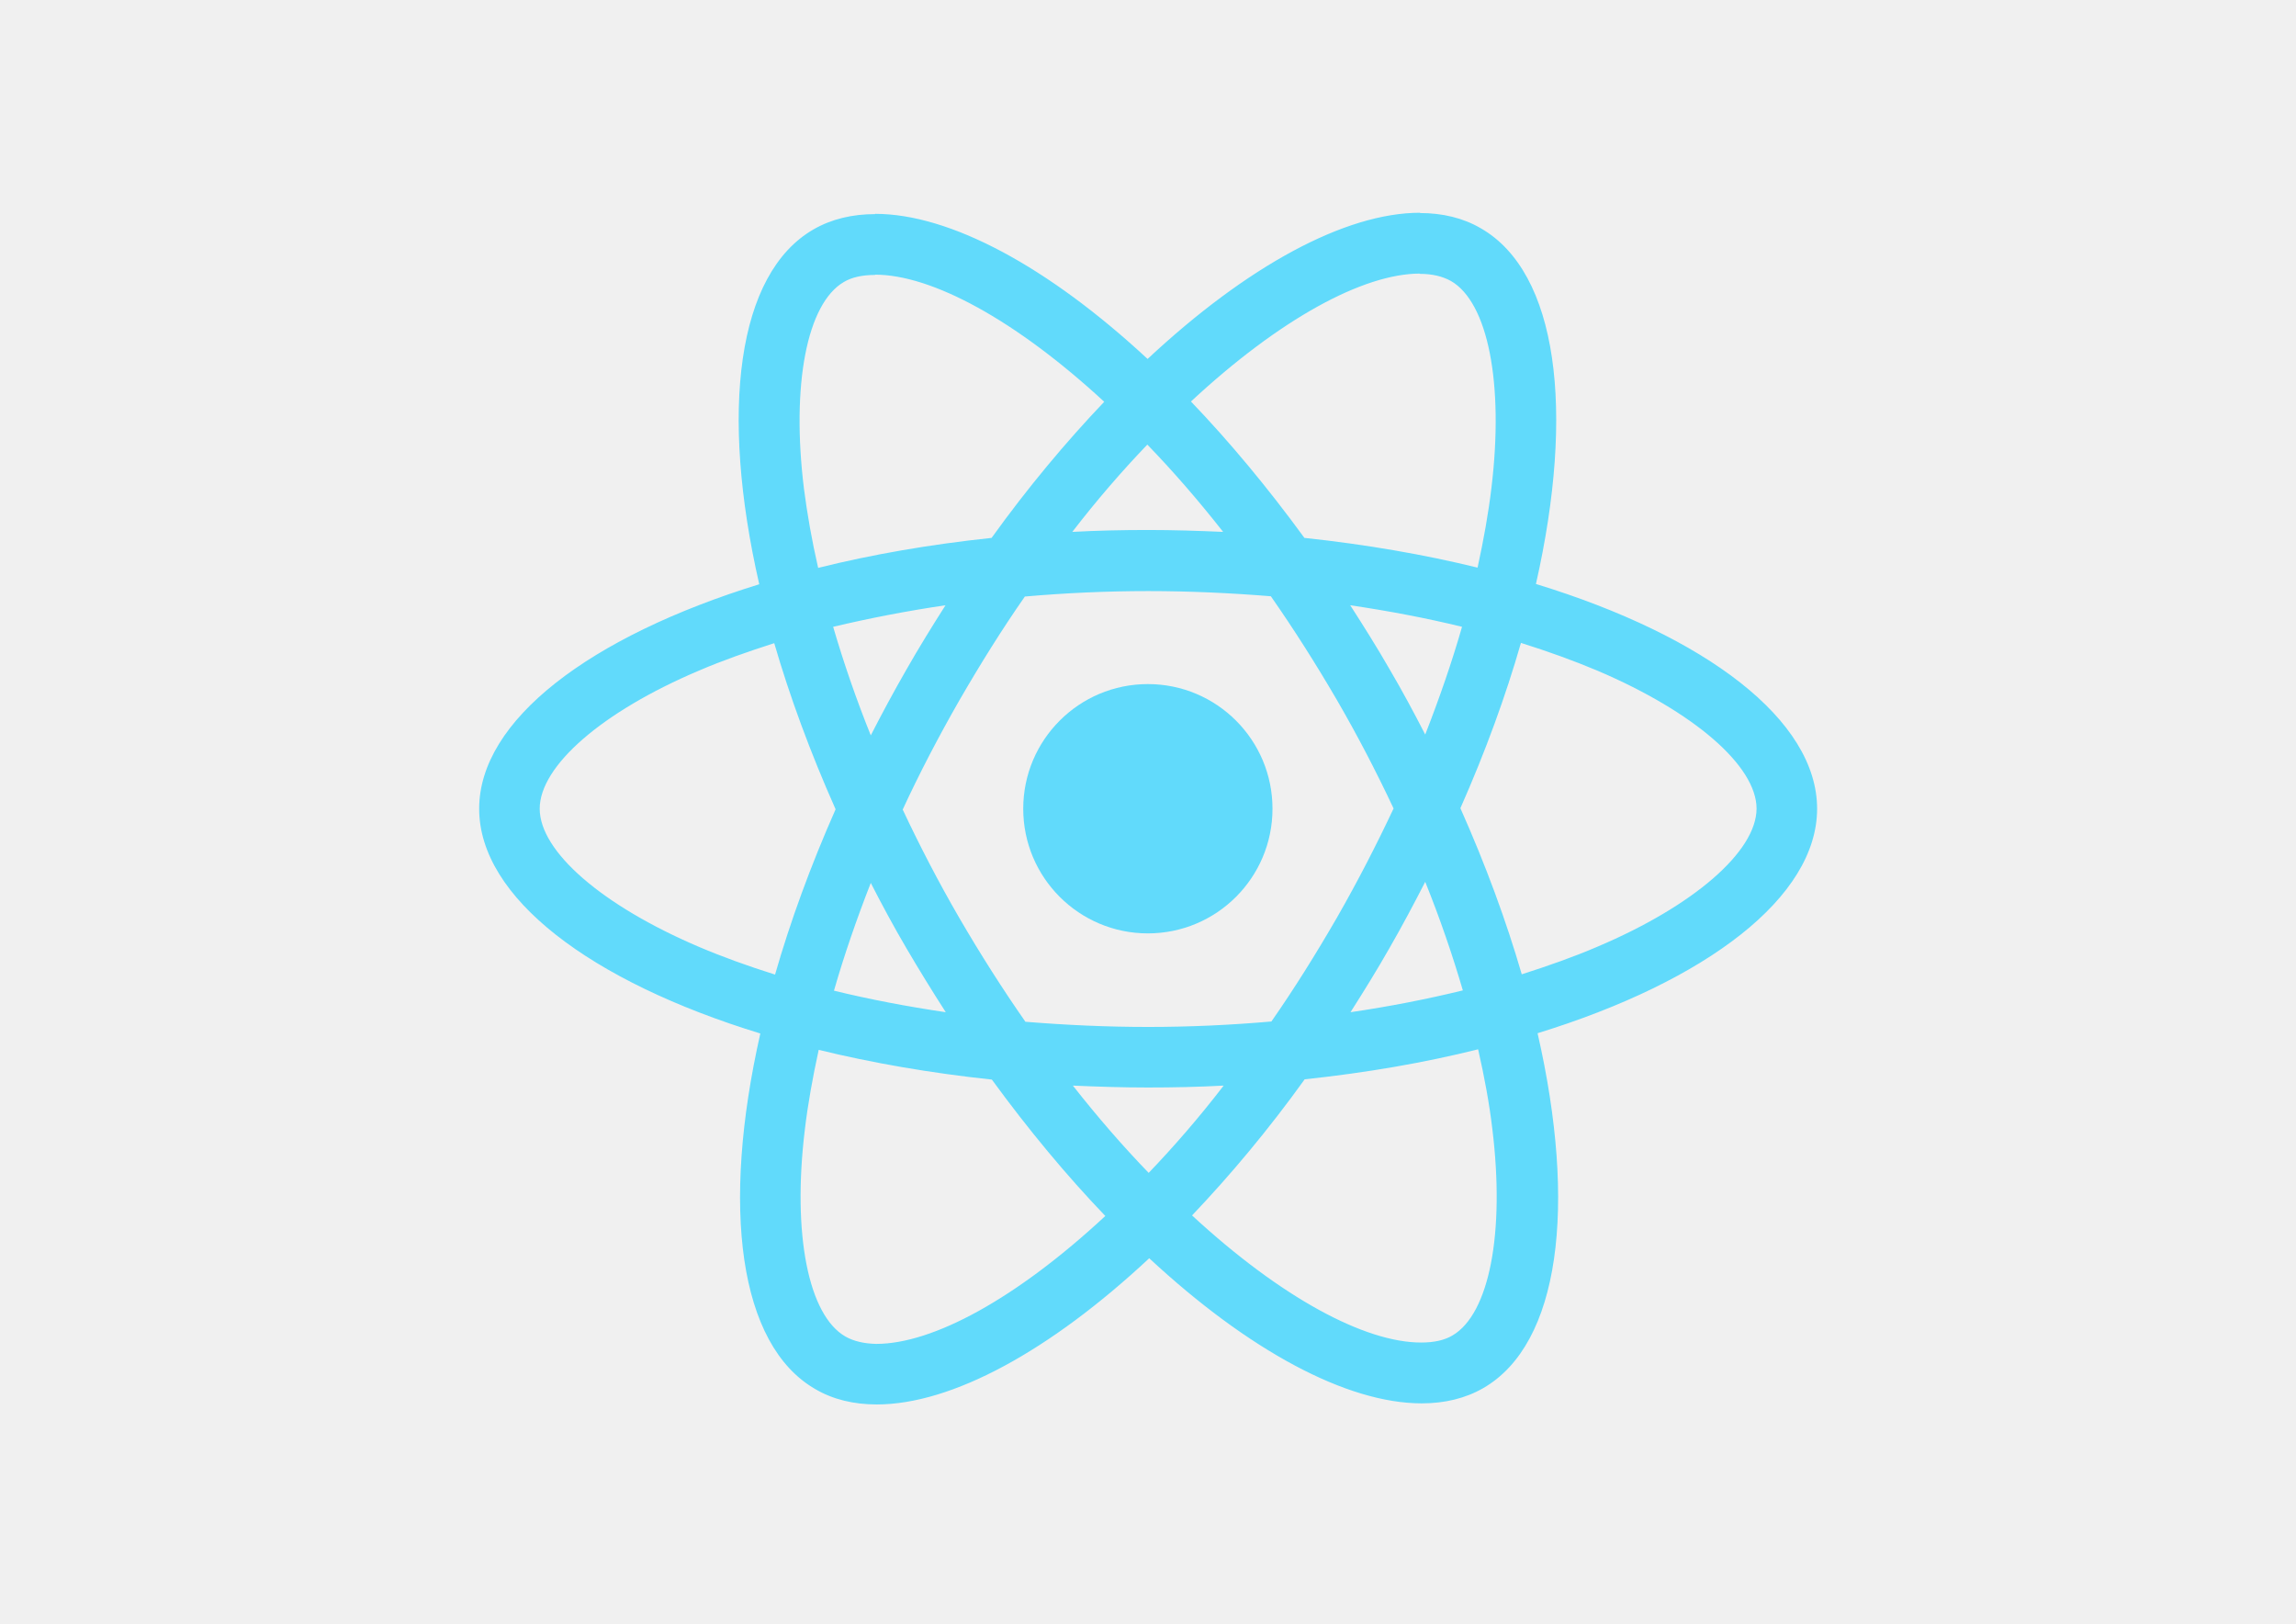
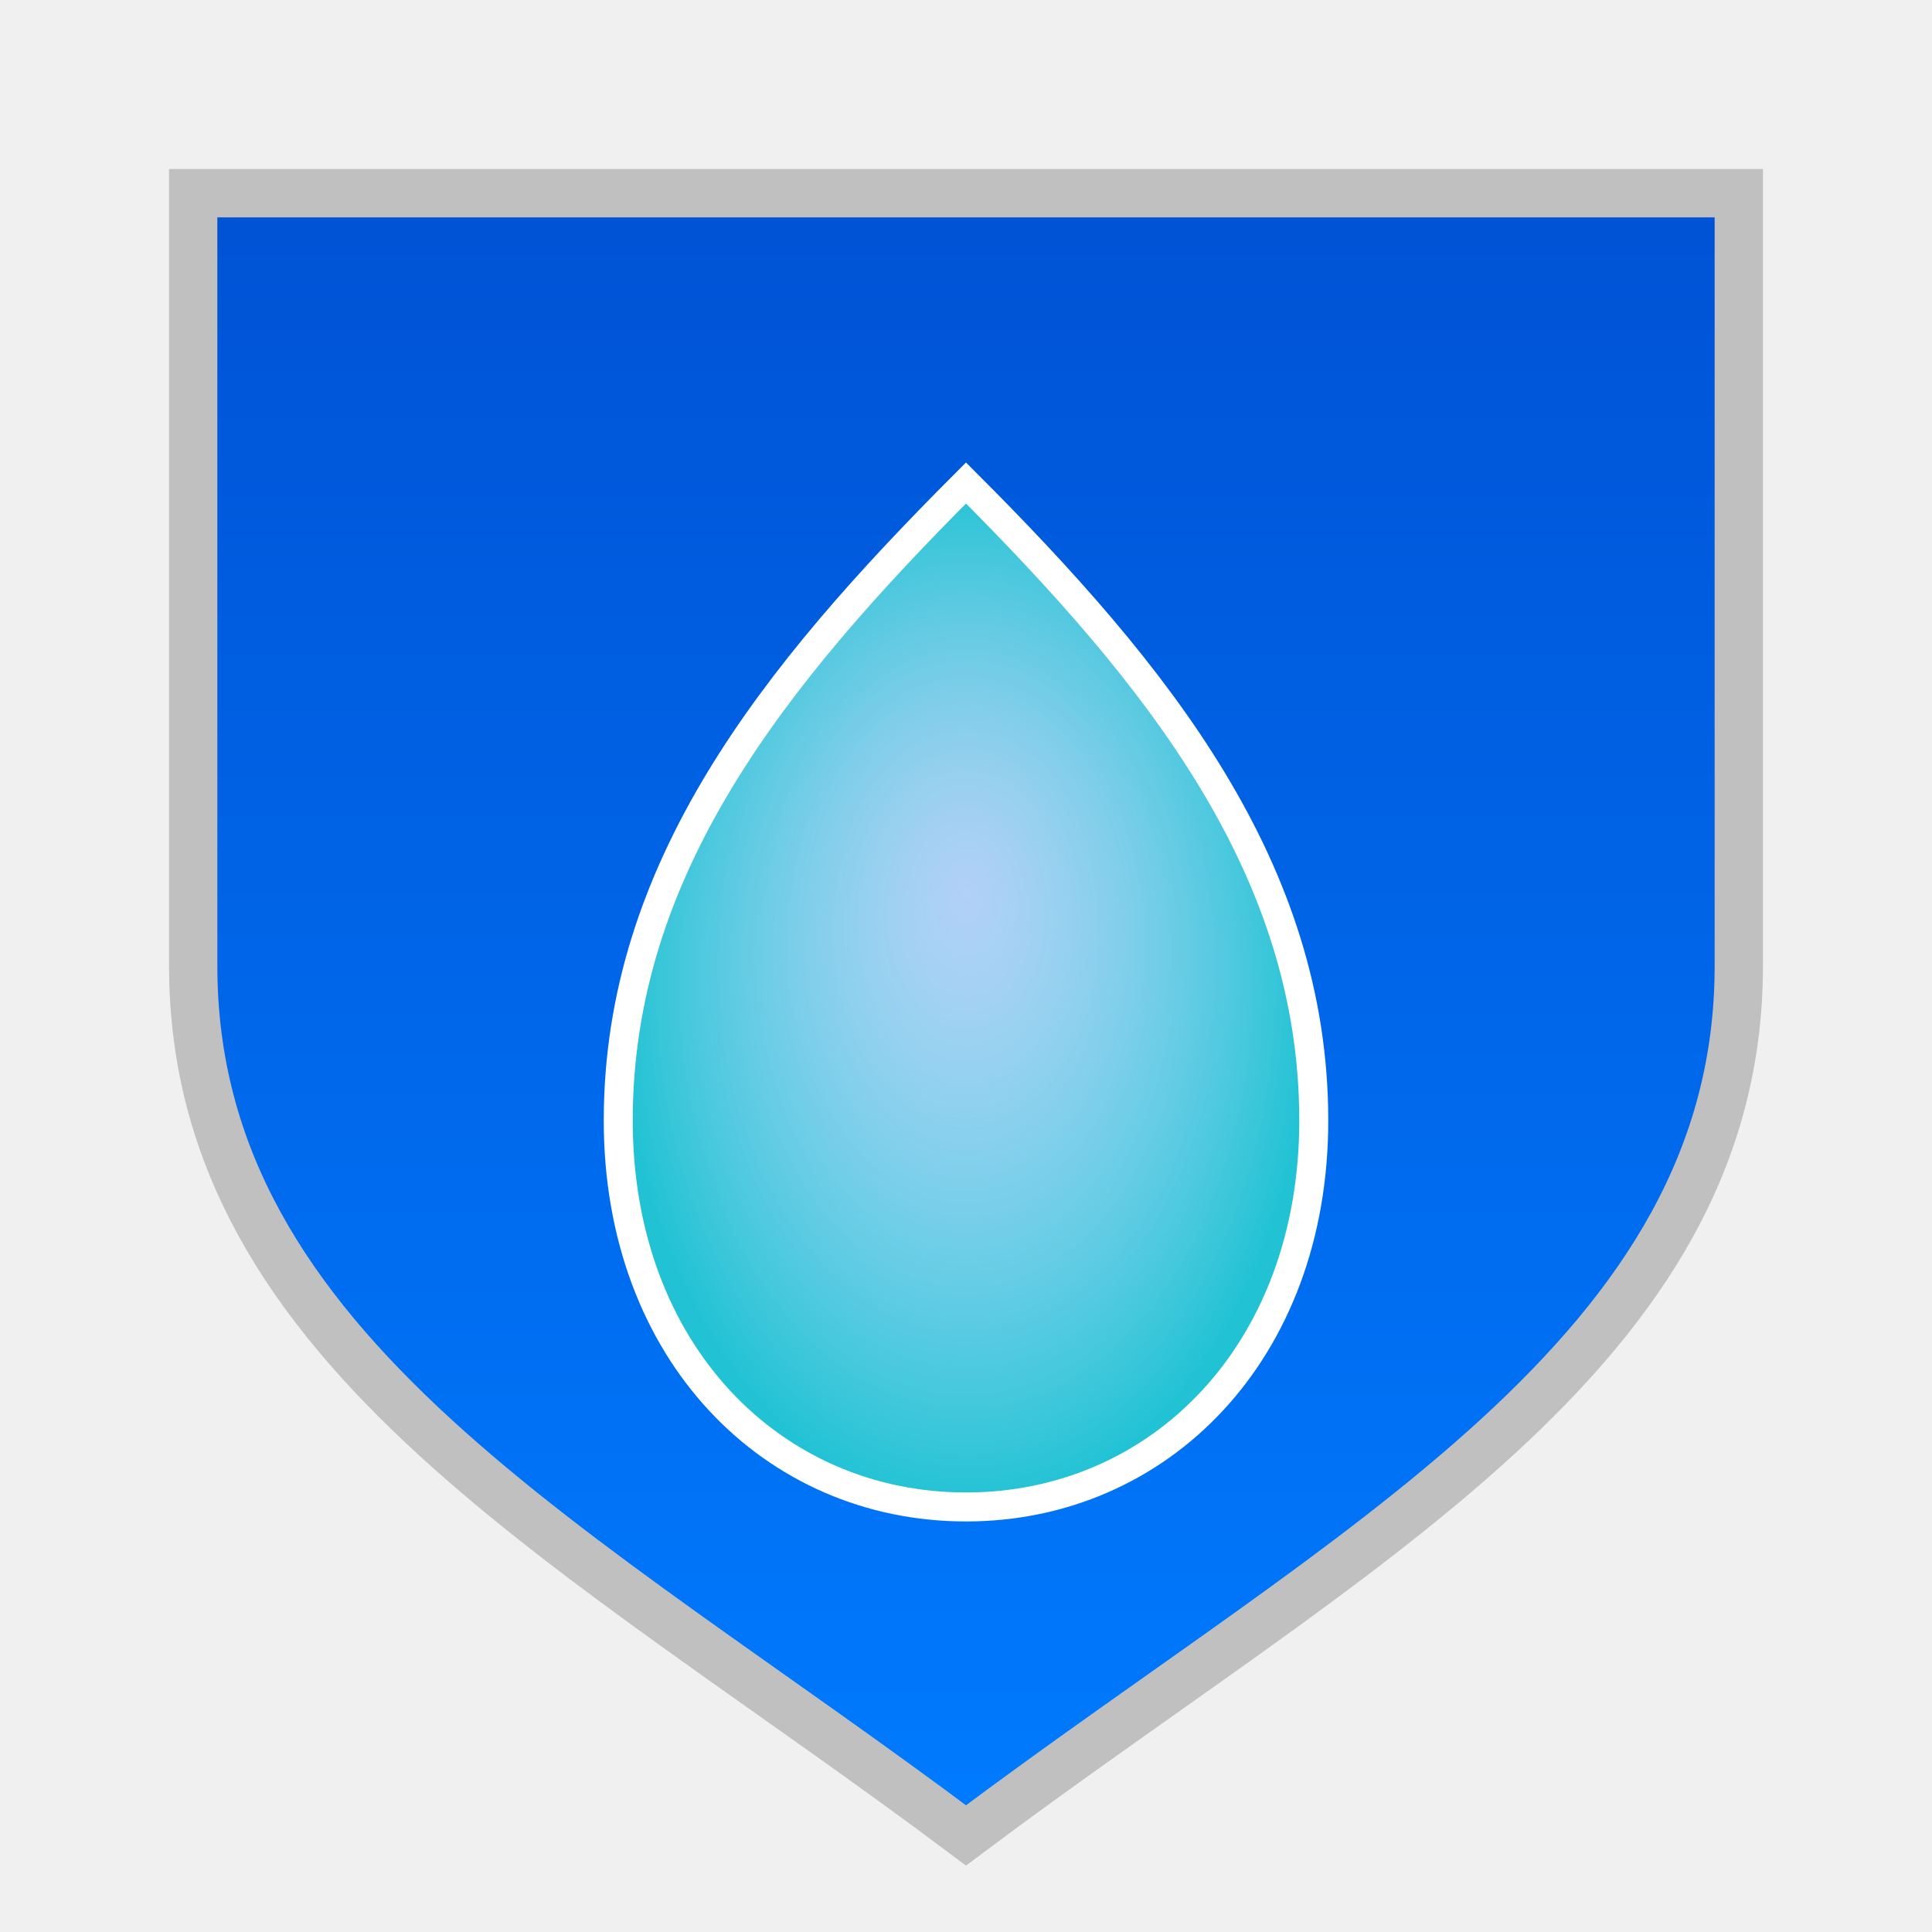
- <svg xmlns="http://www.w3.org/2000/svg" viewBox="0 0 841.9 595.3">
-   <g fill="#61DAFB">
-     <path d="M666.3 296.5c0-32.5-40.7-63.3-103.1-82.4 14.4-63.6 8-114.2-20.2-130.4-6.5-3.8-14.1-5.6-22.4-5.6v22.3c4.6 0 8.3.9 11.4 2.6 13.6 7.8 19.5 37.5 14.9 75.7-1.1 9.4-2.9 19.3-5.1 29.4-19.6-4.8-41-8.5-63.5-10.9-13.5-18.5-27.5-35.3-41.6-50 32.6-30.3 63.2-46.9 84-46.9V78c-27.5 0-63.5 19.6-99.9 53.6-36.4-33.8-72.4-53.2-99.9-53.2v22.3c20.7 0 51.4 16.5 84 46.6-14 14.7-28 31.4-41.3 49.9-22.6 2.4-44 6.1-63.6 11-2.3-10-4-19.7-5.2-29-4.7-38.2 1.1-67.9 14.6-75.8 3-1.8 6.9-2.6 11.5-2.6V78.5c-8.4 0-16 1.8-22.6 5.6-28.1 16.2-34.4 66.7-19.9 130.1-62.2 19.2-102.7 49.9-102.7 82.3 0 32.5 40.7 63.3 103.1 82.4-14.4 63.6-8 114.2 20.2 130.4 6.5 3.8 14.1 5.6 22.5 5.6 27.5 0 63.5-19.6 99.9-53.6 36.4 33.8 72.4 53.2 99.9 53.2 8.4 0 16-1.8 22.6-5.6 28.1-16.2 34.4-66.7 19.9-130.1 62-19.1 102.5-49.9 102.5-82.3zm-130.2-66.7c-3.7 12.9-8.3 26.2-13.5 39.5-4.1-8-8.4-16-13.1-24-4.6-8-9.5-15.8-14.4-23.4 14.2 2.1 27.9 4.7 41 7.9zm-45.8 106.5c-7.8 13.5-15.8 26.3-24.1 38.2-14.9 1.3-30 2-45.2 2-15.1 0-30.2-.7-45-1.9-8.3-11.9-16.4-24.6-24.2-38-7.6-13.1-14.5-26.4-20.8-39.8 6.2-13.4 13.2-26.8 20.7-39.9 7.8-13.5 15.8-26.3 24.1-38.2 14.9-1.3 30-2 45.2-2 15.1 0 30.2.7 45 1.9 8.3 11.9 16.4 24.6 24.2 38 7.6 13.1 14.5 26.4 20.8 39.8-6.3 13.4-13.2 26.8-20.7 39.9zm32.3-13c5.4 13.4 10 26.8 13.8 39.8-13.1 3.2-26.9 5.9-41.2 8 4.9-7.7 9.8-15.6 14.4-23.7 4.6-8 8.9-16.1 13-24.1zM421.2 430c-9.3-9.6-18.6-20.3-27.8-32 9 .4 18.2.7 27.5.7 9.4 0 18.7-.2 27.8-.7-9 11.7-18.3 22.4-27.5 32zm-74.4-58.9c-14.2-2.1-27.9-4.7-41-7.9 3.7-12.9 8.3-26.2 13.5-39.5 4.1 8 8.4 16 13.1 24 4.7 8 9.5 15.8 14.4 23.4zM420.7 163c9.3 9.6 18.6 20.3 27.8 32-9-.4-18.2-.7-27.5-.7-9.4 0-18.7.2-27.8.7 9-11.7 18.3-22.4 27.5-32zm-74 58.9c-4.9 7.7-9.8 15.6-14.4 23.7-4.6 8-8.9 16-13 24-5.4-13.4-10-26.8-13.8-39.8 13.1-3.1 26.9-5.8 41.2-7.9zm-90.5 125.2c-35.4-15.1-58.3-34.9-58.3-50.6 0-15.7 22.9-35.6 58.3-50.6 8.6-3.7 18-7 27.7-10.1 5.7 19.6 13.2 40 22.5 60.9-9.2 20.8-16.6 41.1-22.2 60.6-9.9-3.1-19.3-6.5-28-10.2zM310 490c-13.6-7.8-19.5-37.5-14.9-75.7 1.1-9.4 2.9-19.3 5.1-29.4 19.6 4.8 41 8.5 63.5 10.9 13.5 18.5 27.5 35.3 41.6 50-32.6 30.3-63.2 46.9-84 46.9-4.5-.1-8.3-1-11.3-2.7zm237.2-76.2c4.7 38.2-1.1 67.9-14.6 75.8-3 1.8-6.9 2.6-11.5 2.6-20.7 0-51.4-16.5-84-46.6 14-14.7 28-31.4 41.3-49.9 22.6-2.4 44-6.1 63.6-11 2.3 10.1 4.1 19.8 5.2 29.1zm38.5-66.7c-8.6 3.7-18 7-27.7 10.1-5.7-19.6-13.2-40-22.5-60.9 9.2-20.8 16.6-41.1 22.2-60.6 9.9 3.1 19.3 6.5 28.1 10.2 35.4 15.1 58.3 34.9 58.3 50.6-.1 15.7-23 35.6-58.4 50.6zM320.8 78.4z" />
-     <circle cx="420.9" cy="296.5" r="45.7" />
-     <path d="M520.5 78.1z" />
-   </g>
+ <svg xmlns="http://www.w3.org/2000/svg" viewBox="0 0 100 100" width="150" height="150" aria-label="A.W.A.R.E. project logo showing a water droplet inside a protective shield">
+   <defs>
+     <linearGradient id="shieldGradient" x1="0%" y1="0%" x2="0%" y2="100%">
+       <stop offset="0%" style="stop-color:#0052D4; stop-opacity:1" />
+       <stop offset="100%" style="stop-color:#007BFF; stop-opacity:1" />
+     </linearGradient>
+     <radialGradient id="dropletGradient" cx="50%" cy="50%" r="50%" fx="50%" fy="40%">
+       <stop offset="0%" style="stop-color:#FFFFFF; stop-opacity:0.7" />
+       <stop offset="100%" style="stop-color:#20C2D4; stop-opacity:1" />
+     </radialGradient>
+   </defs>
+   <path d="M 10 10 H 90 V 50 C 90 70, 70 80, 50 95 C 30 80, 10 70, 10 50 V 10 Z" fill="url(#shieldGradient)" stroke="#C0C0C0" stroke-width="2.5" />
+   <path d="M 50 25             C 60 35, 68 45, 68 58             C 68 70, 60 78, 50 78             C 40 78, 32 70, 32 58             C 32 45, 40 35, 50 25 Z" fill="url(#dropletGradient)" stroke="#FFFFFF" stroke-width="1.5" />
</svg>
